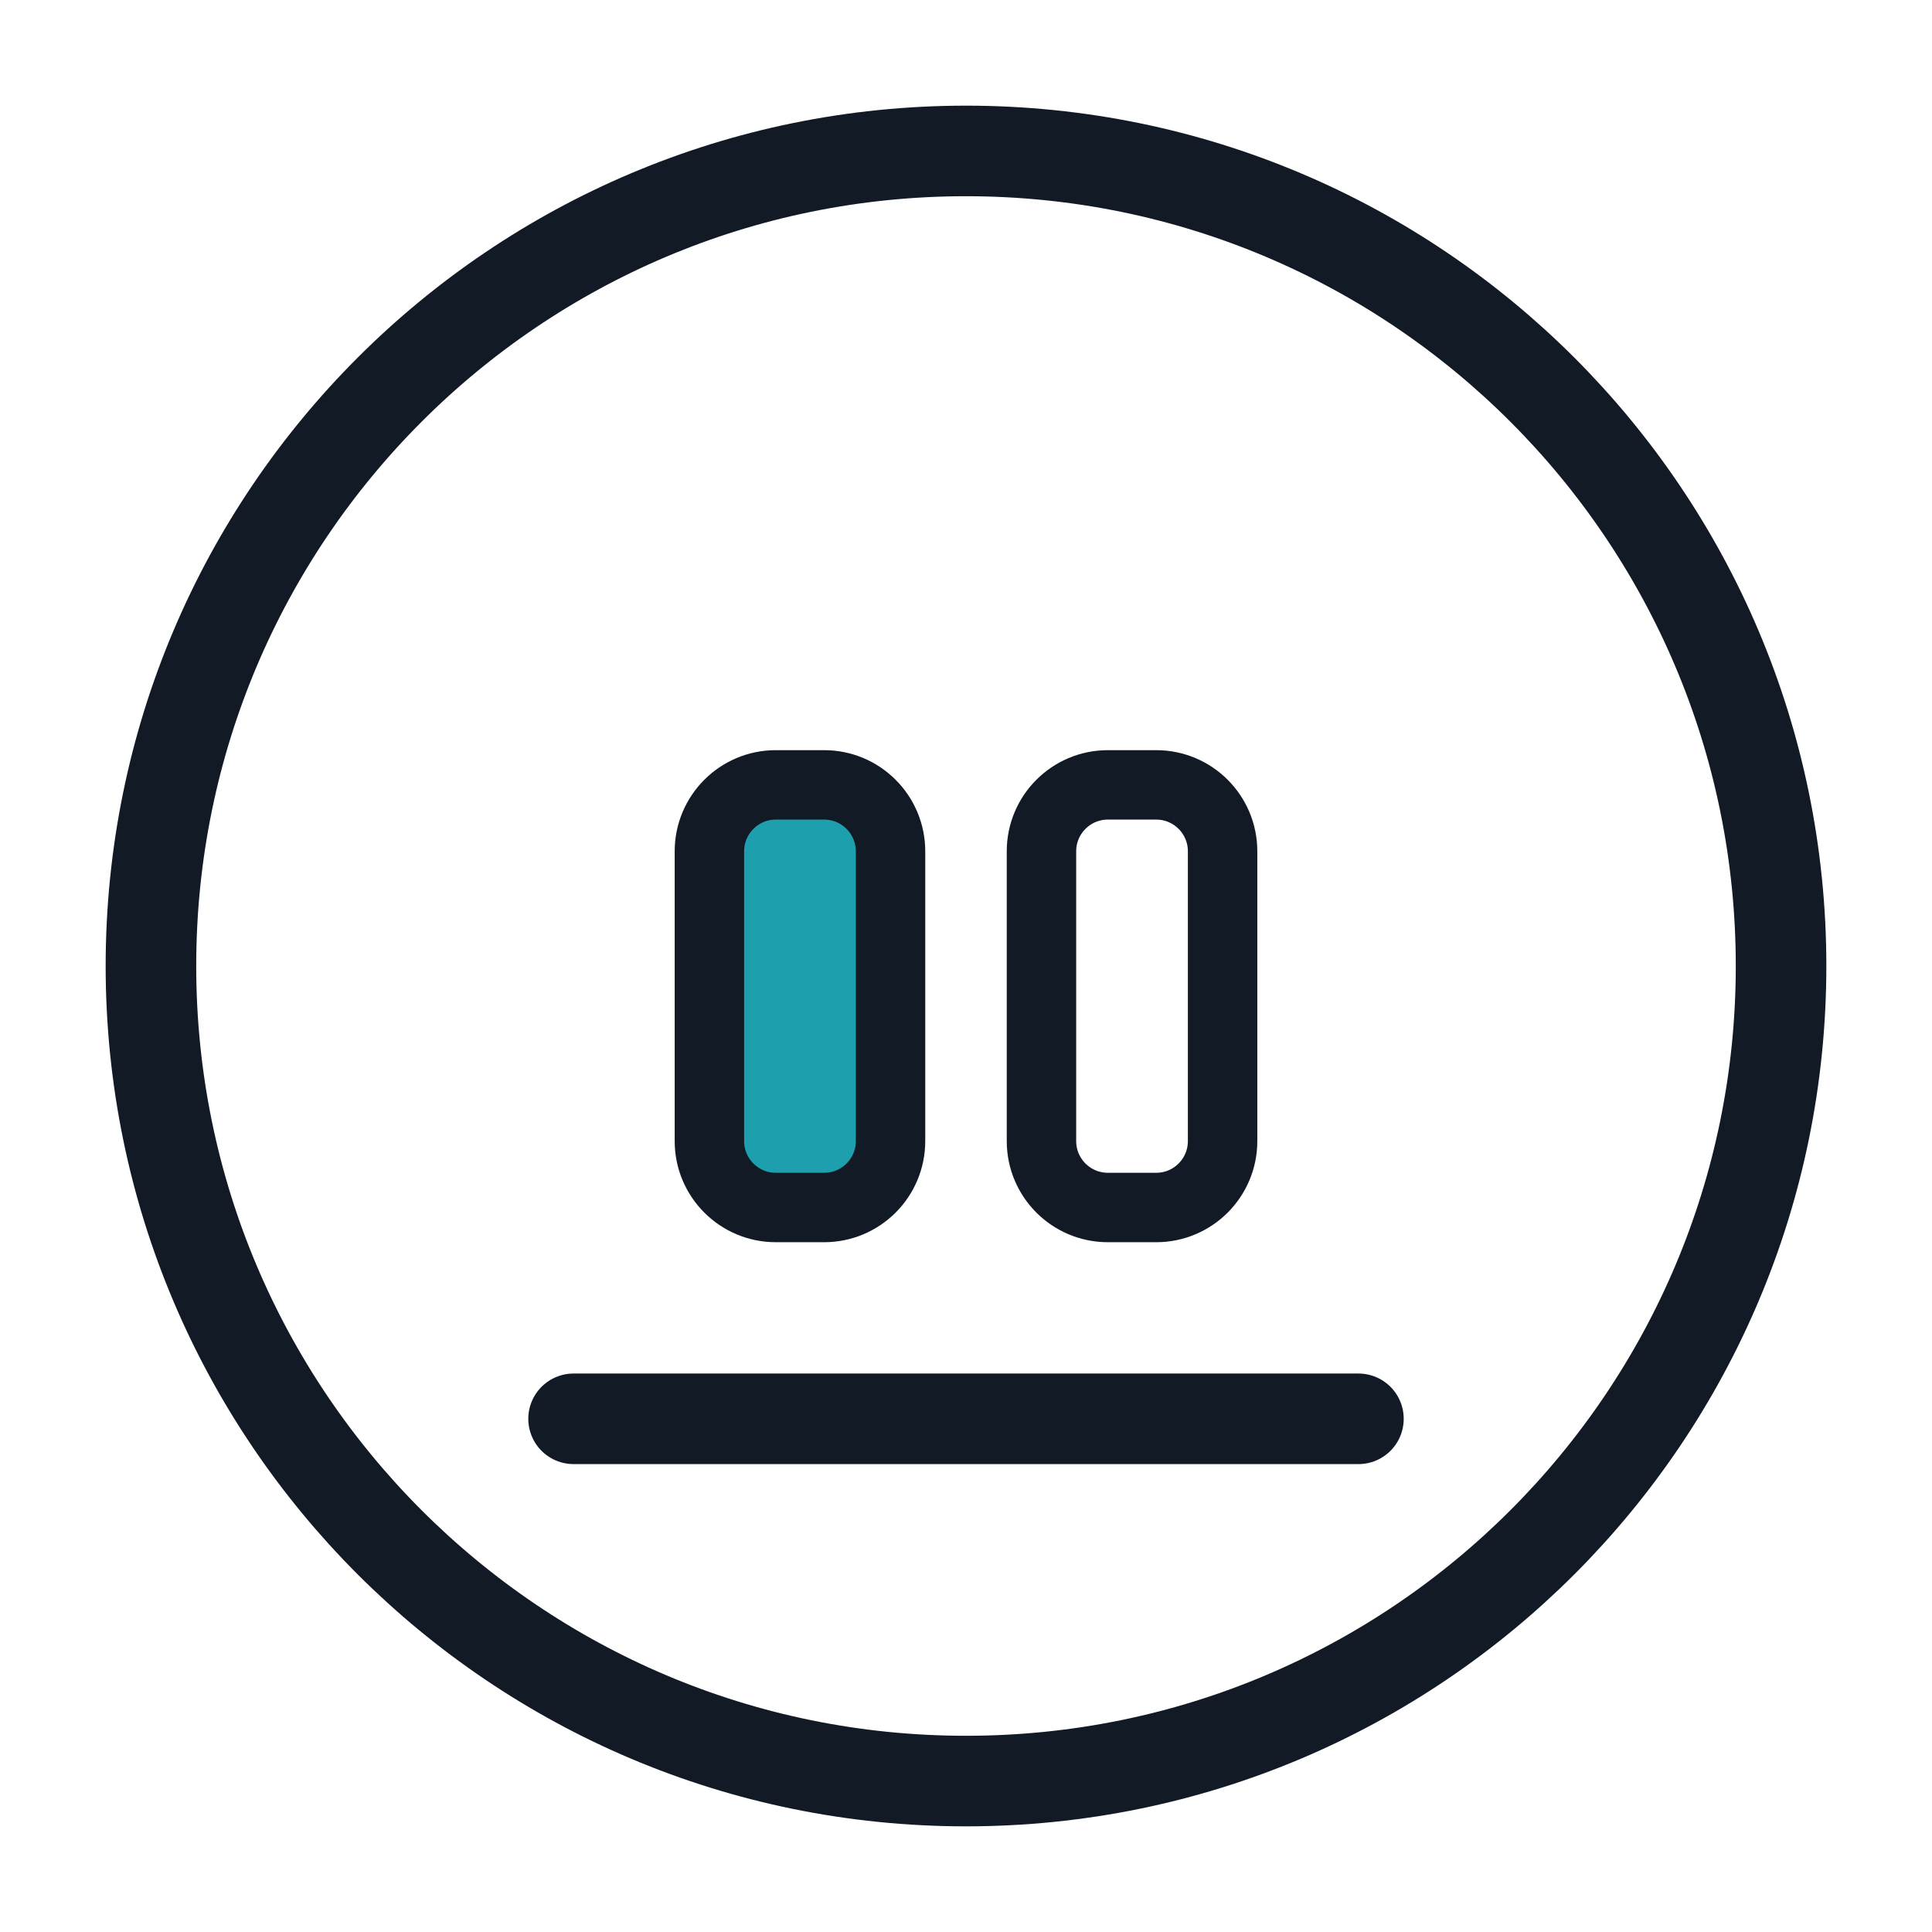
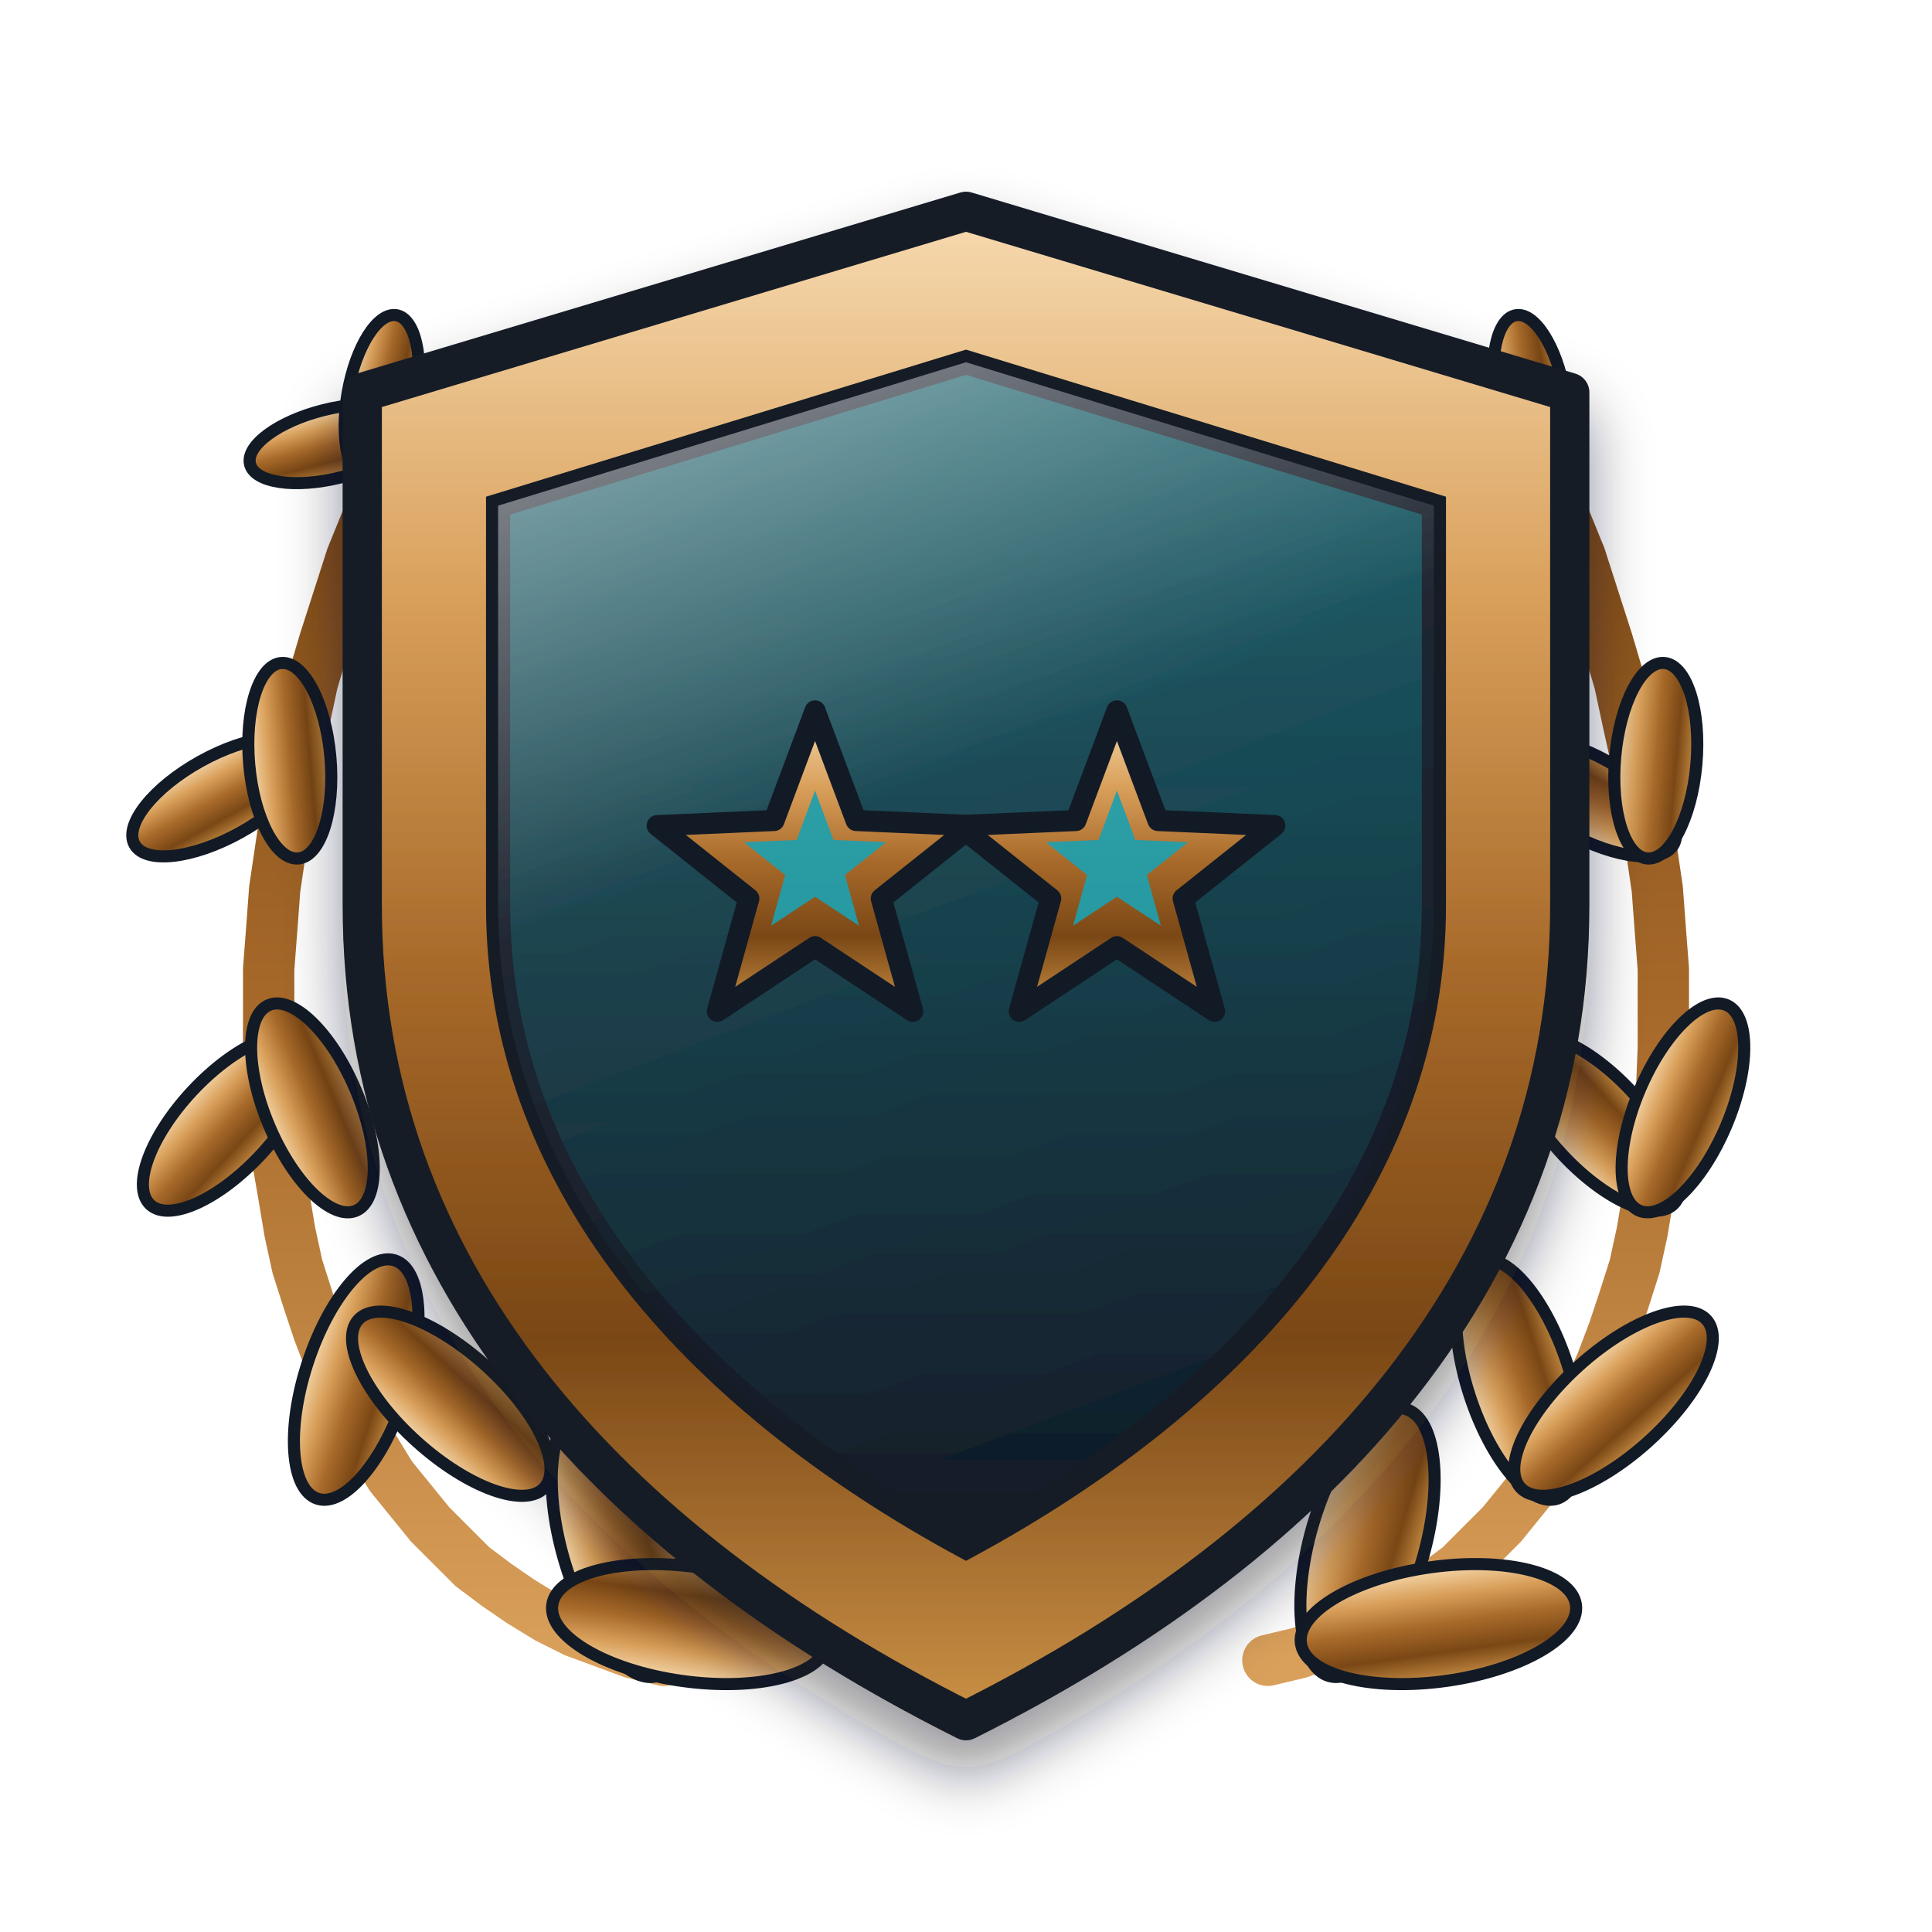
- <svg xmlns="http://www.w3.org/2000/svg" viewBox="0 0 64 64" fill="none">
-   <circle cx="32" cy="32" r="27" stroke="#121A26" stroke-width="3" />
-   <rect x="23.50" y="26" width="6" height="14" rx="2.2" fill="#1E9FAE" stroke="#121A26" stroke-width="2.3" />
-   <rect x="34.50" y="26" width="6" height="14" rx="2.2" fill="none" stroke="#121A26" stroke-width="2.3" />
-   <path d="M19 47 H45" stroke="#121A26" stroke-width="3" stroke-linecap="round" />
+ <svg xmlns="http://www.w3.org/2000/svg" viewBox="0 0 128 128" fill="none">
+   <defs>
+     <linearGradient id="met" x1="0" y1="0" x2="0" y2="1">
+       <stop offset="0.000" stop-color="#F6D9AE" />
+       <stop offset="0.250" stop-color="#D9A05B" />
+       <stop offset="0.500" stop-color="#A86A2A" />
+       <stop offset="0.750" stop-color="#7A4715" />
+       <stop offset="1.000" stop-color="#C98F45" />
+     </linearGradient>
+     <linearGradient id="metd" x1="0" y1="0" x2="0" y2="1">
+       <stop offset="0.000" stop-color="#7A4715" />
+       <stop offset="0.500" stop-color="#A86A2A" />
+       <stop offset="1.000" stop-color="#D9A05B" />
+     </linearGradient>
+     <linearGradient id="field" x1="0" y1="0" x2="0" y2="1">
+       <stop offset="0.000" stop-color="#0B5560" />
+       <stop offset="1.000" stop-color="#121A26" />
+     </linearGradient>
+     <linearGradient id="sheen" x1="0" y1="0" x2="0.3" y2="1">
+       <stop offset="0" stop-color="#fff" stop-opacity=".55" />
+       <stop offset=".45" stop-color="#fff" stop-opacity=".06" />
+       <stop offset="1" stop-color="#fff" stop-opacity="0" />
+     </linearGradient>
+     <filter id="glow" x="-40%" y="-40%" width="180%" height="180%">
+       <feDropShadow dx="0" dy="0" stdDeviation="3.2" flood-color="#1E9FAE" flood-opacity=".75" />
+     </filter>
+     <filter id="lift" x="-30%" y="-30%" width="160%" height="160%">
+       <feDropShadow dx="0" dy="2.4" stdDeviation="2" flood-color="#121A26" flood-opacity=".45" />
+     </filter>
+   </defs>
+   <g>
+     <g>
+       <path d="M44.0 110.0 L41.9 109.5 L40.0 108.8 L38.1 108.1 L36.3 107.2 L34.5 106.1 L32.9 105.0 L31.3 103.8 L29.9 102.4 L28.5 101.0 L27.2 99.4 L25.9 97.8 L24.8 96.0 L23.7 94.2 L22.8 92.3 L21.9 90.3 L21.1 88.2 L20.4 86.1 L19.7 83.9 L19.2 81.6 L18.8 79.2 L18.4 76.9 L18.1 74.4 L17.9 71.9 L17.8 69.4 L17.8 66.8 L17.8 64.2 L18.0 61.6 L18.2 58.9 L18.6 56.2 L19.0 53.5 L19.5 50.7 L20.1 48.0 L20.7 45.2 L21.5 42.5 L22.4 39.7 L23.3 36.9 L24.4 34.2 L25.5 31.4 L26.7 28.7 L28.0 26.0" stroke="url(#metd)" stroke-width="3.4" fill="none" stroke-linecap="round" />
+       <ellipse cx="41.0" cy="102.2" rx="9.2" ry="3.8" fill="url(#met)" stroke="#121A26" stroke-width="0.8" transform="rotate(-106 41.0 102.2)" />
+       <ellipse cx="45.7" cy="107.6" rx="9.2" ry="3.8" fill="url(#met)" stroke="#121A26" stroke-width="0.8" transform="rotate(-172 45.7 107.6)" />
+       <ellipse cx="23.6" cy="91.4" rx="8.3" ry="3.4" fill="url(#met)" stroke="#121A26" stroke-width="0.8" transform="rotate(-72 23.6 91.4)" />
+       <ellipse cx="29.9" cy="93.0" rx="8.3" ry="3.4" fill="url(#met)" stroke="#121A26" stroke-width="0.8" transform="rotate(-138 29.9 93.0)" />
+       <ellipse cx="15.0" cy="74.4" rx="7.4" ry="3.1" fill="url(#met)" stroke="#121A26" stroke-width="0.8" transform="rotate(-47 15.0 74.4)" />
+       <ellipse cx="20.7" cy="73.4" rx="7.4" ry="3.1" fill="url(#met)" stroke="#121A26" stroke-width="0.8" transform="rotate(-113 20.7 73.4)" />
+       <ellipse cx="14.6" cy="52.8" rx="6.5" ry="2.7" fill="url(#met)" stroke="#121A26" stroke-width="0.8" transform="rotate(-29 14.6 52.8)" />
+       <ellipse cx="19.2" cy="50.4" rx="6.5" ry="2.7" fill="url(#met)" stroke="#121A26" stroke-width="0.8" transform="rotate(-95 19.2 50.4)" />
+       <ellipse cx="22.0" cy="29.4" rx="5.6" ry="2.3" fill="url(#met)" stroke="#121A26" stroke-width="0.8" transform="rotate(-14 22.0 29.4)" />
+       <ellipse cx="25.3" cy="26.4" rx="5.6" ry="2.3" fill="url(#met)" stroke="#121A26" stroke-width="0.8" transform="rotate(-80 25.3 26.4)" />
+     </g>
+     <g>
+       <path d="M84.0 110.0 L86.1 109.5 L88.0 108.8 L89.9 108.1 L91.7 107.2 L93.5 106.1 L95.1 105.0 L96.7 103.8 L98.1 102.4 L99.5 101.0 L100.8 99.4 L102.1 97.8 L103.2 96.0 L104.3 94.2 L105.2 92.3 L106.1 90.3 L106.9 88.2 L107.6 86.1 L108.3 83.9 L108.8 81.6 L109.2 79.2 L109.6 76.9 L109.9 74.4 L110.1 71.9 L110.2 69.4 L110.2 66.8 L110.2 64.2 L110.0 61.6 L109.8 58.9 L109.4 56.2 L109.0 53.5 L108.5 50.7 L107.9 48.0 L107.3 45.2 L106.5 42.5 L105.6 39.7 L104.7 36.9 L103.6 34.2 L102.5 31.4 L101.3 28.7 L100.0 26.0" stroke="url(#metd)" stroke-width="3.4" fill="none" stroke-linecap="round" />
+       <ellipse cx="90.6" cy="102.2" rx="9.2" ry="3.8" fill="url(#met)" stroke="#121A26" stroke-width="0.8" transform="rotate(-74 90.6 102.2)" />
+       <ellipse cx="95.3" cy="107.6" rx="9.2" ry="3.8" fill="url(#met)" stroke="#121A26" stroke-width="0.8" transform="rotate(-8 95.3 107.6)" />
+       <ellipse cx="100.6" cy="91.4" rx="8.3" ry="3.4" fill="url(#met)" stroke="#121A26" stroke-width="0.8" transform="rotate(-108 100.6 91.4)" />
+       <ellipse cx="106.9" cy="93.0" rx="8.3" ry="3.4" fill="url(#met)" stroke="#121A26" stroke-width="0.8" transform="rotate(-42 106.9 93.0)" />
+       <ellipse cx="105.8" cy="74.4" rx="7.4" ry="3.1" fill="url(#met)" stroke="#121A26" stroke-width="0.8" transform="rotate(-133 105.8 74.4)" />
+       <ellipse cx="111.5" cy="73.4" rx="7.4" ry="3.1" fill="url(#met)" stroke="#121A26" stroke-width="0.8" transform="rotate(-67 111.5 73.4)" />
+       <ellipse cx="105.2" cy="52.8" rx="6.5" ry="2.7" fill="url(#met)" stroke="#121A26" stroke-width="0.8" transform="rotate(-151 105.2 52.8)" />
+       <ellipse cx="109.7" cy="50.4" rx="6.5" ry="2.7" fill="url(#met)" stroke="#121A26" stroke-width="0.8" transform="rotate(-85 109.7 50.4)" />
+       <ellipse cx="98.1" cy="29.4" rx="5.6" ry="2.3" fill="url(#met)" stroke="#121A26" stroke-width="0.8" transform="rotate(-166 98.1 29.4)" />
+       <ellipse cx="101.4" cy="26.4" rx="5.6" ry="2.3" fill="url(#met)" stroke="#121A26" stroke-width="0.8" transform="rotate(-100 101.4 26.4)" />
+     </g>
+     <g filter="url(#lift)">
+       <path d="M64 14 L104 26 L104 60 C104 84 88 102 64 114 C40 102 24 84 24 60 L24 26 Z" fill="url(#met)" stroke="#121A26" stroke-width="2.6" stroke-linejoin="round" />
+       <path d="M64 24 L95 33.5 L95 60 C95 78 82.5 92.5 64 102.5 C45.5 92.5 33 78 33 60 L33 33.5 Z" fill="url(#field)" stroke="#121A26" stroke-width="1.6" />
+       <path d="M64 24 L95 33.5 L95 60 C95 78 82.5 92.5 64 102.5 C45.5 92.5 33 78 33 60 L33 33.5 Z" fill="url(#sheen)" />
+     </g>
+     <path d="M54.00,47.10L56.72,54.36L64.46,54.70L58.39,59.53L60.47,67.00L54.00,62.72L47.53,67.00L49.61,59.53L43.54,54.70L51.28,54.36Z" fill="url(#met)" stroke="#121A26" stroke-width="1.4" stroke-linejoin="round" />
+     <path d="M54.00,52.38L55.22,55.65L58.71,55.80L55.98,57.97L56.91,61.33L54.00,59.41L51.09,61.33L52.02,57.97L49.29,55.80L52.78,55.65Z" fill="#1E9FAE" opacity=".92" />
+     <path d="M74.00,47.10L76.72,54.36L84.46,54.70L78.39,59.53L80.47,67.00L74.00,62.72L67.53,67.00L69.61,59.53L63.54,54.70L71.28,54.36Z" fill="url(#met)" stroke="#121A26" stroke-width="1.4" stroke-linejoin="round" />
+     <path d="M74.00,52.38L75.22,55.65L78.71,55.80L75.98,57.97L76.91,61.33L74.00,59.41L71.09,61.33L72.02,57.97L69.29,55.80L72.78,55.65Z" fill="#1E9FAE" opacity=".92" />
+     <path d="M50 88 H78" stroke="url(#met)" stroke-width="4" stroke-linecap="round" />
+   </g>
</svg>
